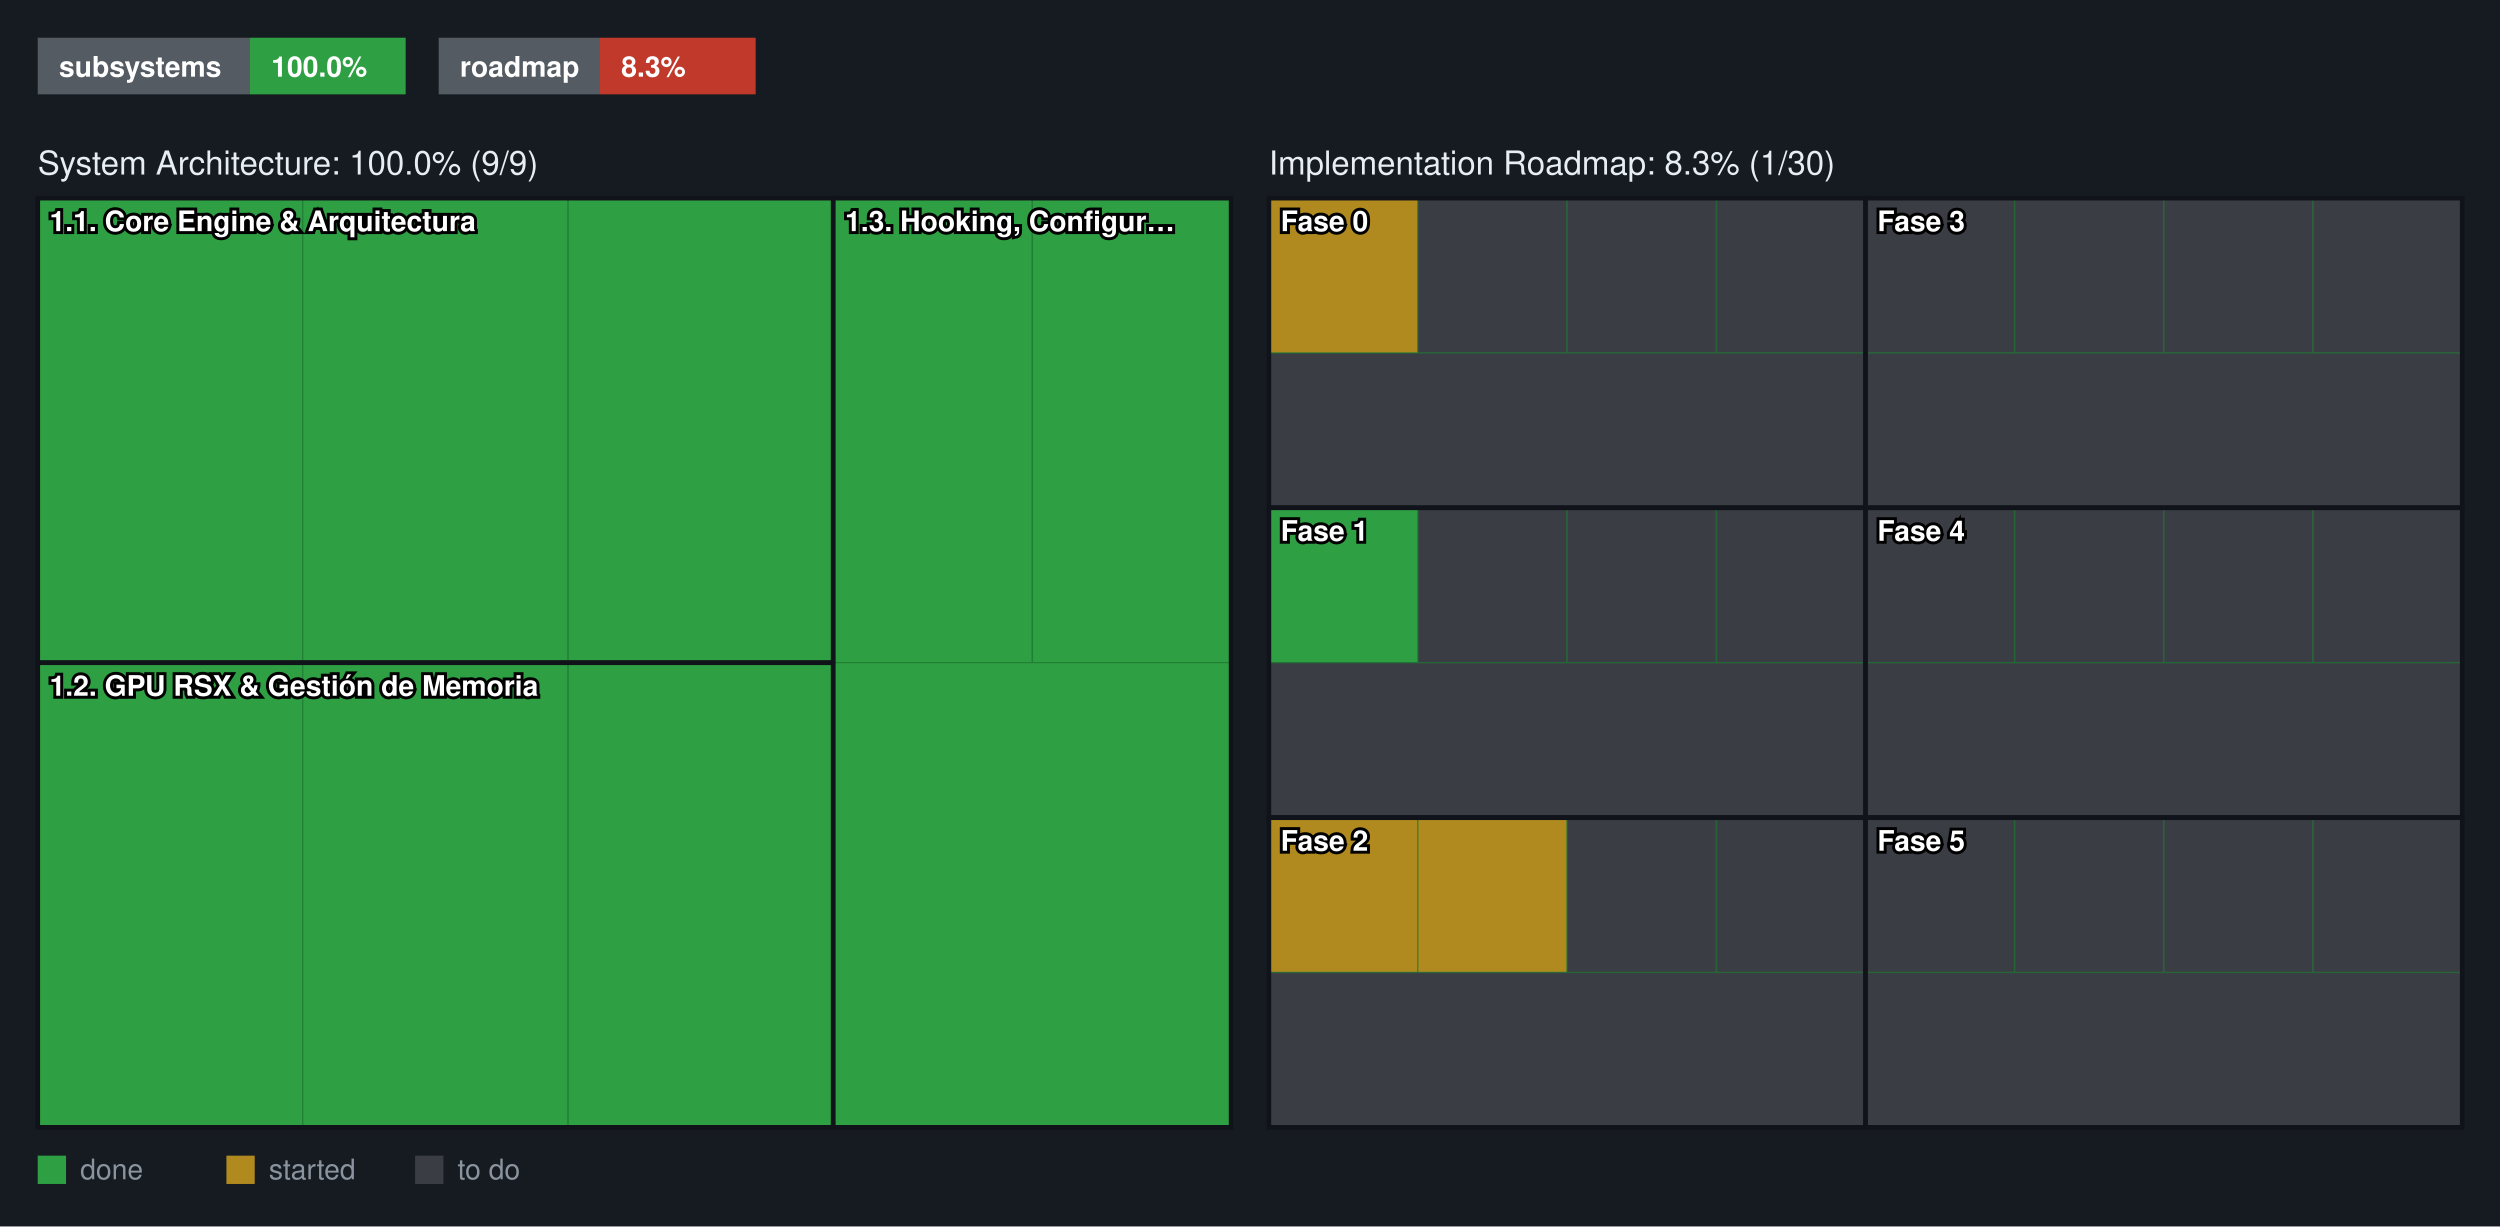
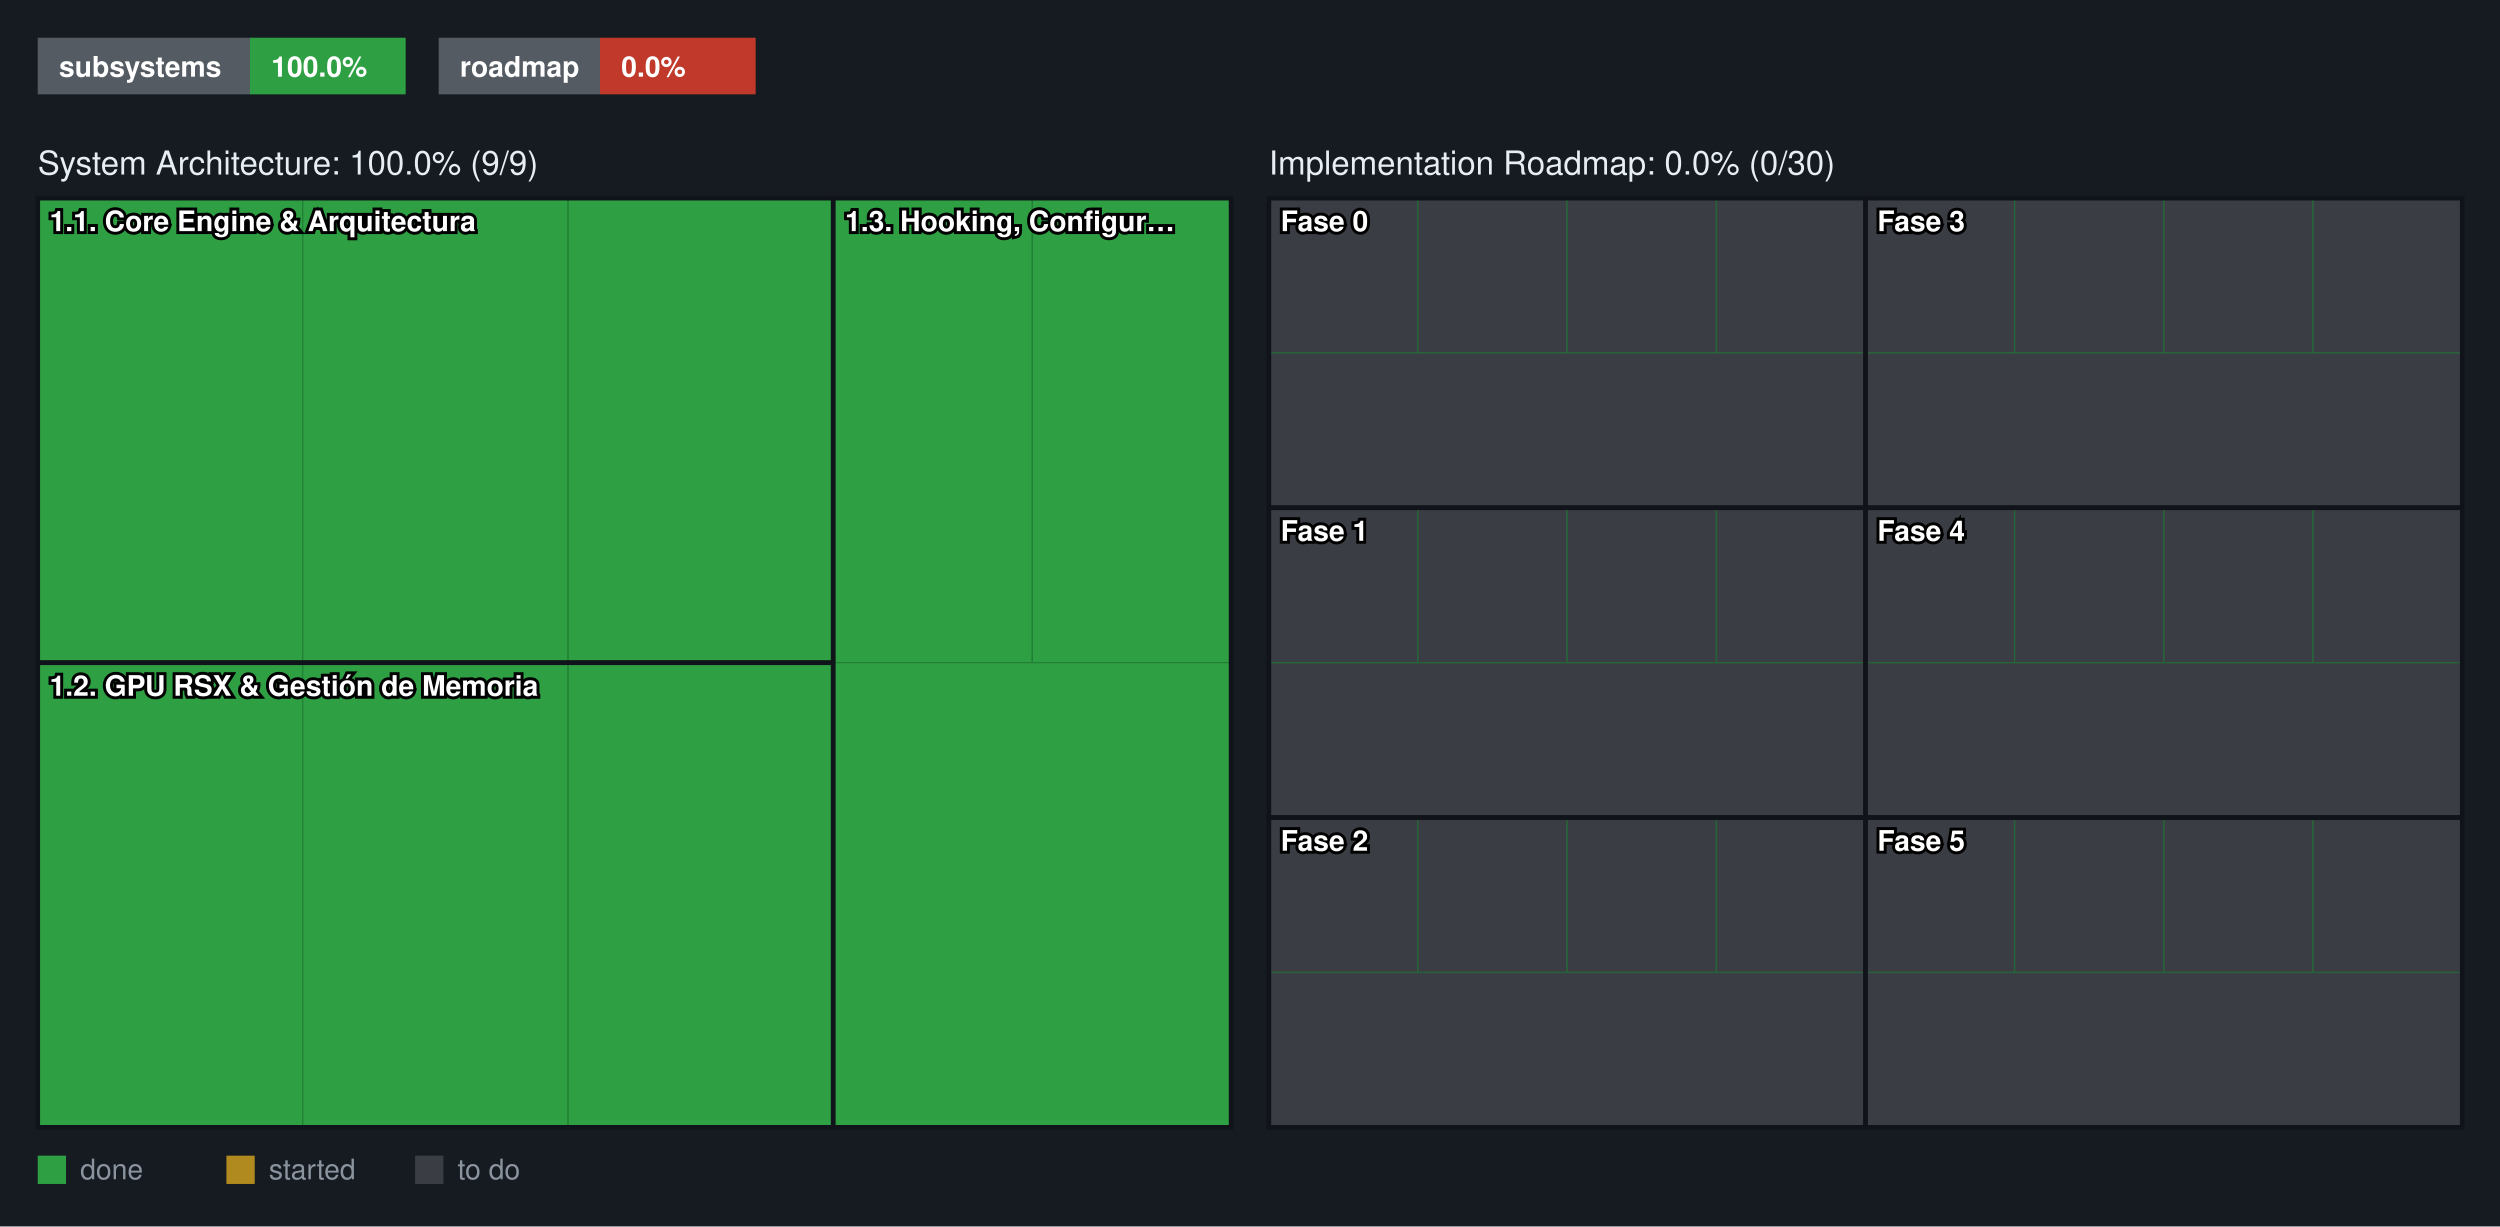
<svg xmlns="http://www.w3.org/2000/svg" viewBox="0 0 1060.0 520.0" width="1060.0" height="520.0" font-family="-apple-system,BlinkMacSystemFont,Segoe UI,Helvetica,Arial,sans-serif">
  <rect width="1060.0" height="520.0" fill="#161b22" />
  <rect x="16.0" y="16" width="90.0" height="24" fill="#555b63" />
  <rect x="106.0" y="16" width="66.0" height="24" fill="#2ea043" />
  <text x="25.0" y="32.5" font-size="12" font-weight="600" fill="#fff">subsystems</text>
  <text x="115.0" y="32.5" font-size="12" font-weight="600" fill="#fff">100.0%</text>
  <rect x="186.0" y="16" width="68.4" height="24" fill="#555b63" />
  <rect x="254.4" y="16" width="66.0" height="24" fill="#c0392b" />
  <text x="195.0" y="32.5" font-size="12" font-weight="600" fill="#fff">roadmap</text>
-   <text x="263.4" y="32.5" font-size="12" font-weight="600" fill="#fff">8.3%</text>
+   <text x="263.4" y="32.5" font-size="12" font-weight="600" fill="#fff">0.0%</text>
  <text x="16.0" y="74.0" font-size="14" font-weight="500" fill="#e6edf3">System Architecture: 100.0% (9/9)</text>
  <rect x="16.0" y="84.0" width="112.4" height="197.0" fill="#2ea043" stroke="#1f7a33" stroke-opacity=".55" stroke-width=".6" />
  <rect x="128.4" y="84.0" width="112.4" height="197.0" fill="#2ea043" stroke="#1f7a33" stroke-opacity=".55" stroke-width=".6" />
  <rect x="240.9" y="84.0" width="112.4" height="197.0" fill="#2ea043" stroke="#1f7a33" stroke-opacity=".55" stroke-width=".6" />
  <rect x="16.0" y="84.0" width="337.3" height="197.0" fill="none" stroke="#10141a" stroke-width="2" />
  <text x="21.0" y="98.0" font-size="12" font-weight="600" fill="#fff" stroke="#000" stroke-width="2.5" paint-order="stroke">1.1. Core Engine &amp; Arquitectura</text>
  <rect x="16.0" y="281.0" width="112.4" height="197.0" fill="#2ea043" stroke="#1f7a33" stroke-opacity=".55" stroke-width=".6" />
  <rect x="128.4" y="281.0" width="112.4" height="197.0" fill="#2ea043" stroke="#1f7a33" stroke-opacity=".55" stroke-width=".6" />
  <rect x="240.9" y="281.0" width="112.4" height="197.0" fill="#2ea043" stroke="#1f7a33" stroke-opacity=".55" stroke-width=".6" />
  <rect x="16.0" y="281.0" width="337.3" height="197.0" fill="none" stroke="#10141a" stroke-width="2" />
  <text x="21.0" y="295.0" font-size="12" font-weight="600" fill="#fff" stroke="#000" stroke-width="2.5" paint-order="stroke">1.2. GPU RSX &amp; Gestión de Memoria</text>
  <rect x="353.3" y="84.0" width="84.3" height="197.0" fill="#2ea043" stroke="#1f7a33" stroke-opacity=".55" stroke-width=".6" />
  <rect x="437.7" y="84.0" width="84.3" height="197.0" fill="#2ea043" stroke="#1f7a33" stroke-opacity=".55" stroke-width=".6" />
  <rect x="353.3" y="281.0" width="168.7" height="197.0" fill="#2ea043" stroke="#1f7a33" stroke-opacity=".55" stroke-width=".6" />
  <rect x="353.3" y="84.0" width="168.7" height="394.0" fill="none" stroke="#10141a" stroke-width="2" />
  <text x="358.3" y="98.0" font-size="12" font-weight="600" fill="#fff" stroke="#000" stroke-width="2.5" paint-order="stroke">1.3. Hooking, Configur…</text>
-   <text x="538.0" y="74.0" font-size="14" font-weight="500" fill="#e6edf3">Implementation Roadmap: 8.3% (1/30)</text>
-   <rect x="538.0" y="84.0" width="63.2" height="65.7" fill="#b08a1e" stroke="#1f7a33" stroke-opacity=".55" stroke-width=".6" />
+   <text x="538.0" y="74.0" font-size="14" font-weight="500" fill="#e6edf3">Implementation Roadmap: 0.0% (0/30)</text>
+   <rect x="538.0" y="84.0" width="63.2" height="65.7" fill="#3a3d44" stroke="#1f7a33" stroke-opacity=".55" stroke-width=".6" />
  <rect x="601.2" y="84.0" width="63.2" height="65.7" fill="#3a3d44" stroke="#1f7a33" stroke-opacity=".55" stroke-width=".6" />
  <rect x="664.5" y="84.0" width="63.2" height="65.7" fill="#3a3d44" stroke="#1f7a33" stroke-opacity=".55" stroke-width=".6" />
  <rect x="727.8" y="84.0" width="63.2" height="65.7" fill="#3a3d44" stroke="#1f7a33" stroke-opacity=".55" stroke-width=".6" />
  <rect x="538.0" y="149.7" width="253.0" height="65.7" fill="#3a3d44" stroke="#1f7a33" stroke-opacity=".55" stroke-width=".6" />
  <rect x="538.0" y="84.0" width="253.0" height="131.3" fill="none" stroke="#10141a" stroke-width="2" />
  <text x="543.0" y="98.0" font-size="12" font-weight="600" fill="#fff" stroke="#000" stroke-width="2.5" paint-order="stroke">Fase 0</text>
-   <rect x="538.0" y="215.3" width="63.2" height="65.7" fill="#2ea043" stroke="#1f7a33" stroke-opacity=".55" stroke-width=".6" />
+   <rect x="538.0" y="215.3" width="63.2" height="65.7" fill="#3a3d44" stroke="#1f7a33" stroke-opacity=".55" stroke-width=".6" />
  <rect x="601.2" y="215.3" width="63.2" height="65.7" fill="#3a3d44" stroke="#1f7a33" stroke-opacity=".55" stroke-width=".6" />
  <rect x="664.5" y="215.3" width="63.2" height="65.7" fill="#3a3d44" stroke="#1f7a33" stroke-opacity=".55" stroke-width=".6" />
  <rect x="727.8" y="215.3" width="63.2" height="65.7" fill="#3a3d44" stroke="#1f7a33" stroke-opacity=".55" stroke-width=".6" />
  <rect x="538.0" y="281.0" width="253.0" height="65.7" fill="#3a3d44" stroke="#1f7a33" stroke-opacity=".55" stroke-width=".6" />
  <rect x="538.0" y="215.3" width="253.0" height="131.3" fill="none" stroke="#10141a" stroke-width="2" />
  <text x="543.0" y="229.3" font-size="12" font-weight="600" fill="#fff" stroke="#000" stroke-width="2.5" paint-order="stroke">Fase 1</text>
-   <rect x="538.0" y="346.7" width="63.2" height="65.7" fill="#b08a1e" stroke="#1f7a33" stroke-opacity=".55" stroke-width=".6" />
-   <rect x="601.2" y="346.7" width="63.2" height="65.7" fill="#b08a1e" stroke="#1f7a33" stroke-opacity=".55" stroke-width=".6" />
+   <rect x="538.0" y="346.7" width="63.2" height="65.7" fill="#3a3d44" stroke="#1f7a33" stroke-opacity=".55" stroke-width=".6" />
+   <rect x="601.2" y="346.7" width="63.2" height="65.7" fill="#3a3d44" stroke="#1f7a33" stroke-opacity=".55" stroke-width=".6" />
  <rect x="664.5" y="346.7" width="63.2" height="65.7" fill="#3a3d44" stroke="#1f7a33" stroke-opacity=".55" stroke-width=".6" />
  <rect x="727.8" y="346.7" width="63.2" height="65.7" fill="#3a3d44" stroke="#1f7a33" stroke-opacity=".55" stroke-width=".6" />
  <rect x="538.0" y="412.3" width="253.0" height="65.7" fill="#3a3d44" stroke="#1f7a33" stroke-opacity=".55" stroke-width=".6" />
  <rect x="538.0" y="346.7" width="253.0" height="131.3" fill="none" stroke="#10141a" stroke-width="2" />
  <text x="543.0" y="360.7" font-size="12" font-weight="600" fill="#fff" stroke="#000" stroke-width="2.5" paint-order="stroke">Fase 2</text>
  <rect x="791.0" y="84.0" width="63.2" height="65.7" fill="#3a3d44" stroke="#1f7a33" stroke-opacity=".55" stroke-width=".6" />
  <rect x="854.2" y="84.0" width="63.2" height="65.7" fill="#3a3d44" stroke="#1f7a33" stroke-opacity=".55" stroke-width=".6" />
  <rect x="917.5" y="84.0" width="63.2" height="65.7" fill="#3a3d44" stroke="#1f7a33" stroke-opacity=".55" stroke-width=".6" />
  <rect x="980.8" y="84.0" width="63.2" height="65.7" fill="#3a3d44" stroke="#1f7a33" stroke-opacity=".55" stroke-width=".6" />
  <rect x="791.0" y="149.7" width="253.0" height="65.7" fill="#3a3d44" stroke="#1f7a33" stroke-opacity=".55" stroke-width=".6" />
  <rect x="791.0" y="84.0" width="253.0" height="131.3" fill="none" stroke="#10141a" stroke-width="2" />
  <text x="796.0" y="98.0" font-size="12" font-weight="600" fill="#fff" stroke="#000" stroke-width="2.5" paint-order="stroke">Fase 3</text>
  <rect x="791.0" y="215.3" width="63.2" height="65.7" fill="#3a3d44" stroke="#1f7a33" stroke-opacity=".55" stroke-width=".6" />
  <rect x="854.2" y="215.3" width="63.2" height="65.7" fill="#3a3d44" stroke="#1f7a33" stroke-opacity=".55" stroke-width=".6" />
  <rect x="917.5" y="215.3" width="63.2" height="65.7" fill="#3a3d44" stroke="#1f7a33" stroke-opacity=".55" stroke-width=".6" />
  <rect x="980.8" y="215.3" width="63.2" height="65.7" fill="#3a3d44" stroke="#1f7a33" stroke-opacity=".55" stroke-width=".6" />
  <rect x="791.0" y="281.0" width="253.0" height="65.7" fill="#3a3d44" stroke="#1f7a33" stroke-opacity=".55" stroke-width=".6" />
  <rect x="791.0" y="215.3" width="253.0" height="131.3" fill="none" stroke="#10141a" stroke-width="2" />
  <text x="796.0" y="229.3" font-size="12" font-weight="600" fill="#fff" stroke="#000" stroke-width="2.5" paint-order="stroke">Fase 4</text>
  <rect x="791.0" y="346.7" width="63.2" height="65.7" fill="#3a3d44" stroke="#1f7a33" stroke-opacity=".55" stroke-width=".6" />
  <rect x="854.2" y="346.7" width="63.2" height="65.7" fill="#3a3d44" stroke="#1f7a33" stroke-opacity=".55" stroke-width=".6" />
  <rect x="917.5" y="346.7" width="63.2" height="65.7" fill="#3a3d44" stroke="#1f7a33" stroke-opacity=".55" stroke-width=".6" />
  <rect x="980.8" y="346.7" width="63.2" height="65.7" fill="#3a3d44" stroke="#1f7a33" stroke-opacity=".55" stroke-width=".6" />
  <rect x="791.0" y="412.3" width="253.0" height="65.7" fill="#3a3d44" stroke="#1f7a33" stroke-opacity=".55" stroke-width=".6" />
  <rect x="791.0" y="346.7" width="253.0" height="131.3" fill="none" stroke="#10141a" stroke-width="2" />
  <text x="796.0" y="360.7" font-size="12" font-weight="600" fill="#fff" stroke="#000" stroke-width="2.5" paint-order="stroke">Fase 5</text>
  <rect x="16.0" y="490.0" width="12" height="12" fill="#2ea043" />
  <text x="34.0" y="500.0" font-size="12" fill="#8b949e">done</text>
  <rect x="96.0" y="490.0" width="12" height="12" fill="#b08a1e" />
  <text x="114.0" y="500.0" font-size="12" fill="#8b949e">started</text>
  <rect x="176.0" y="490.0" width="12" height="12" fill="#3a3d44" />
  <text x="194.0" y="500.0" font-size="12" fill="#8b949e">to do</text>
</svg>
